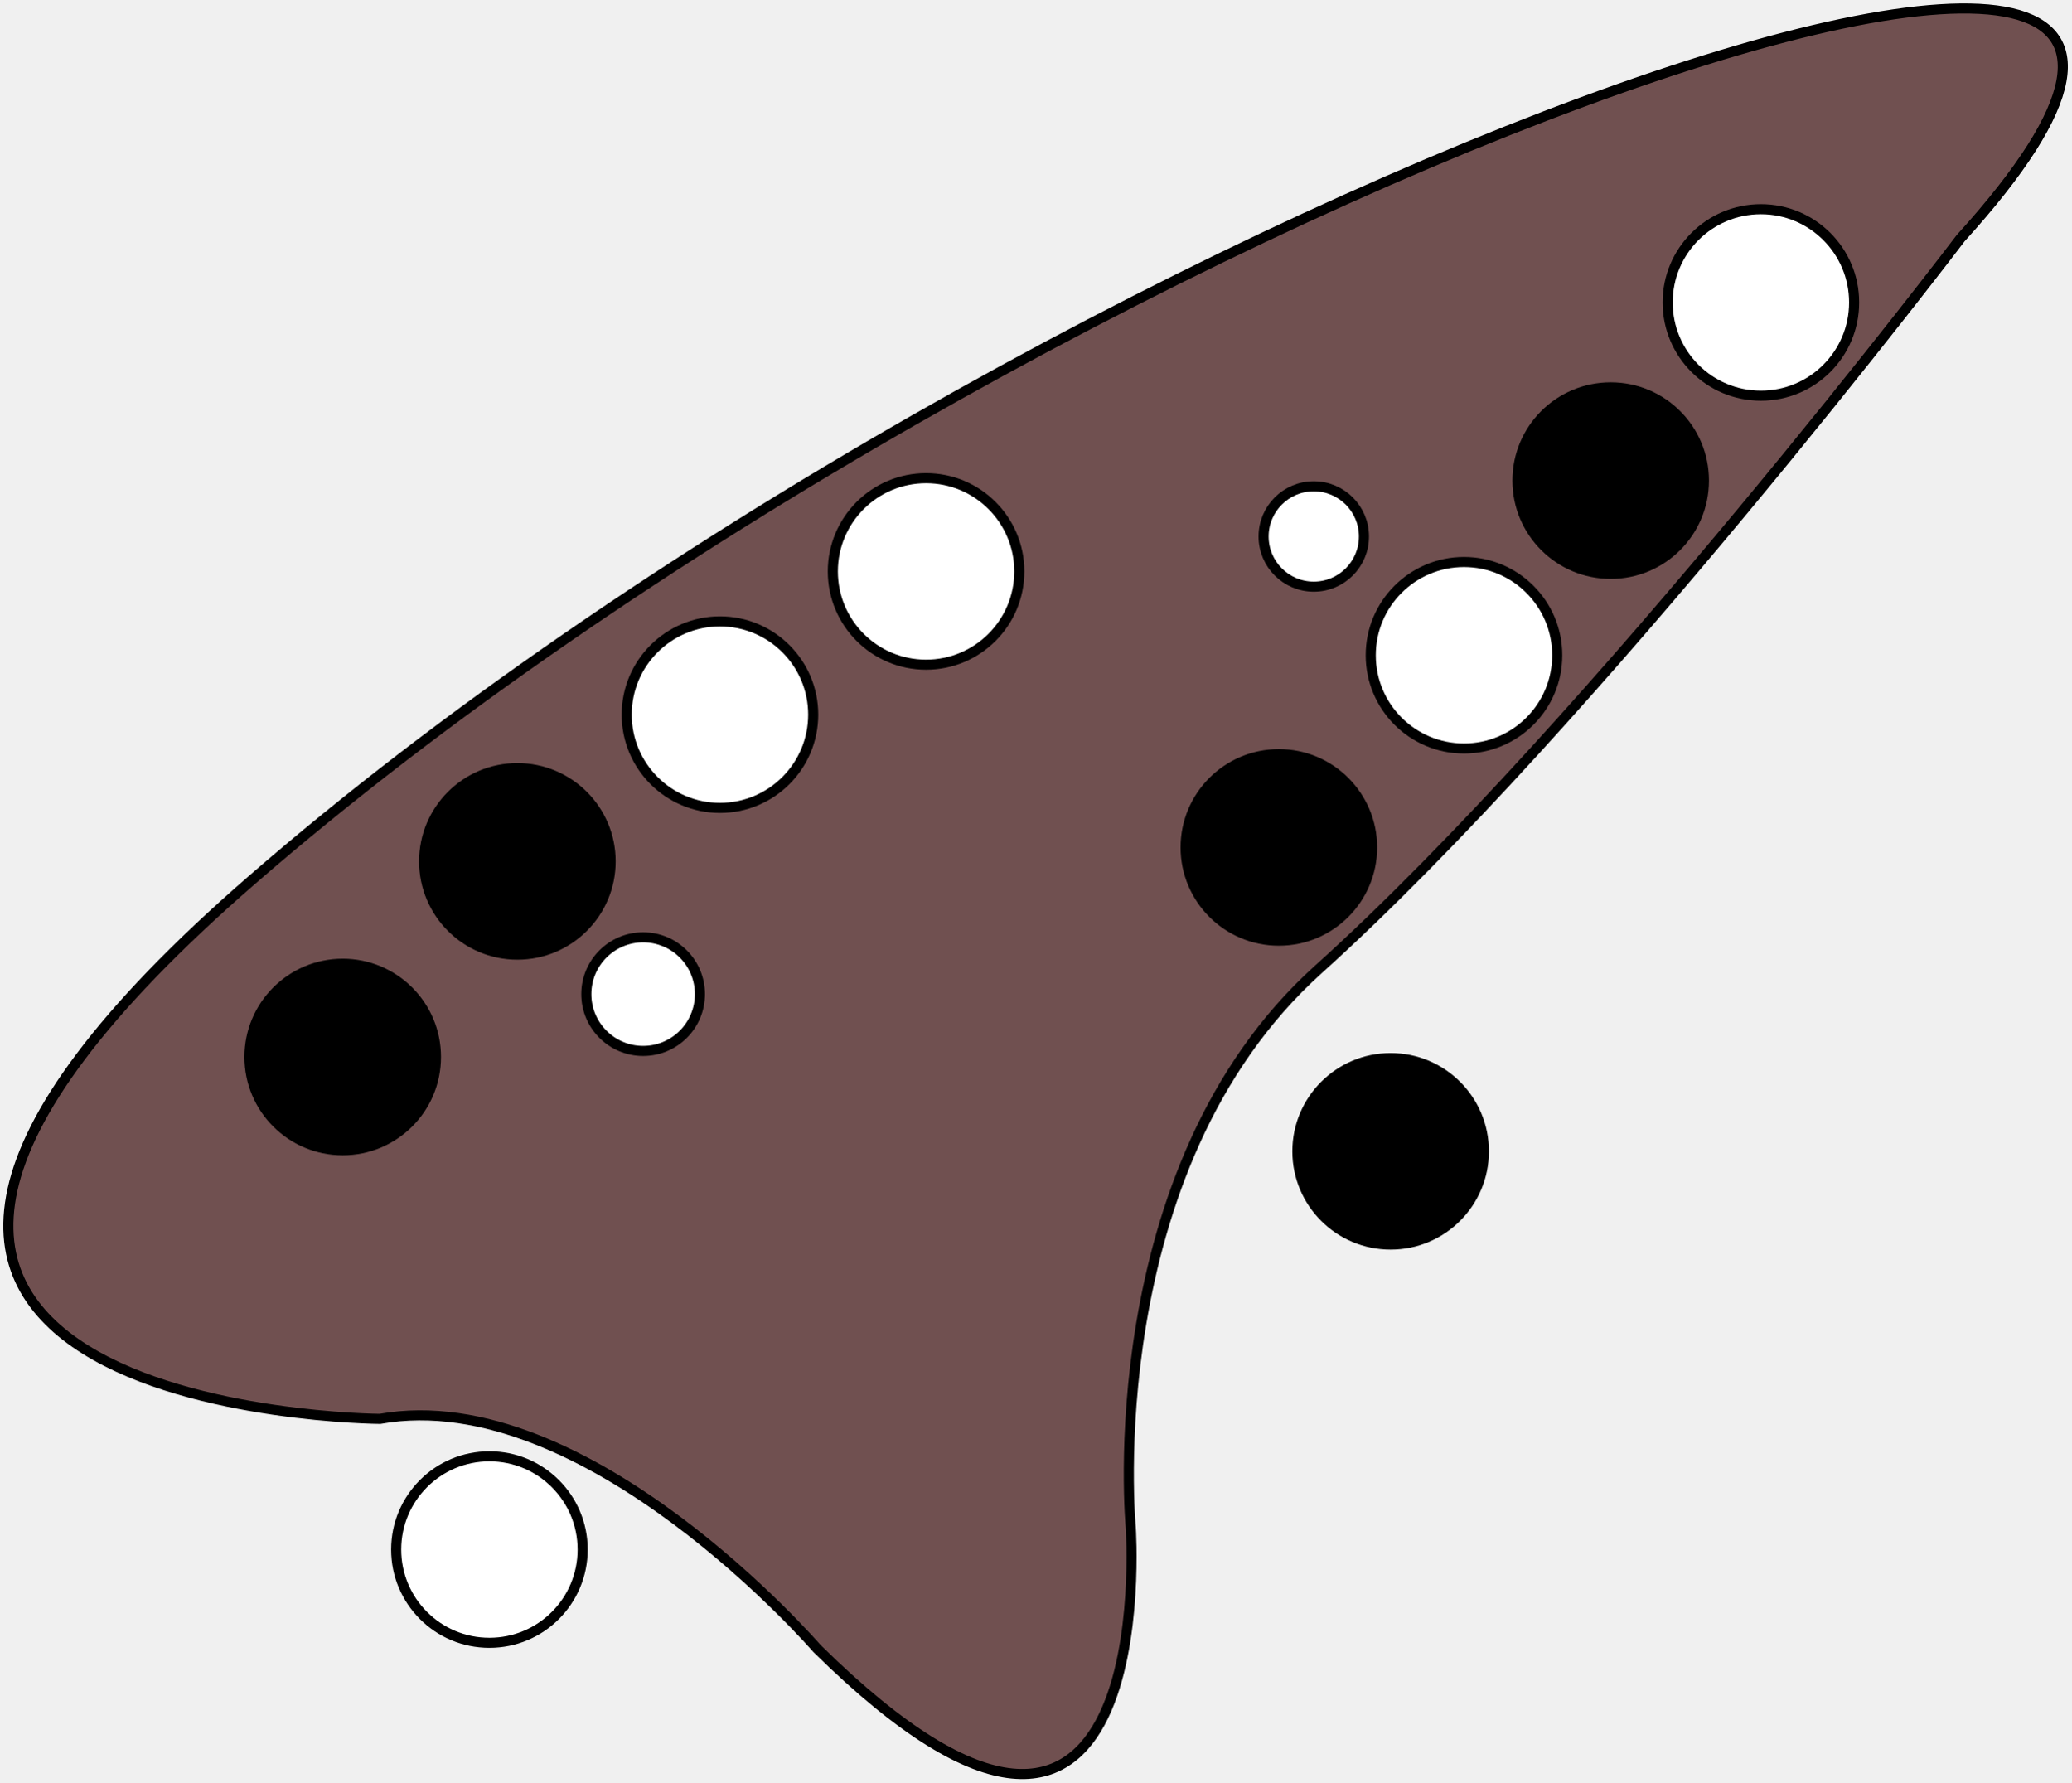
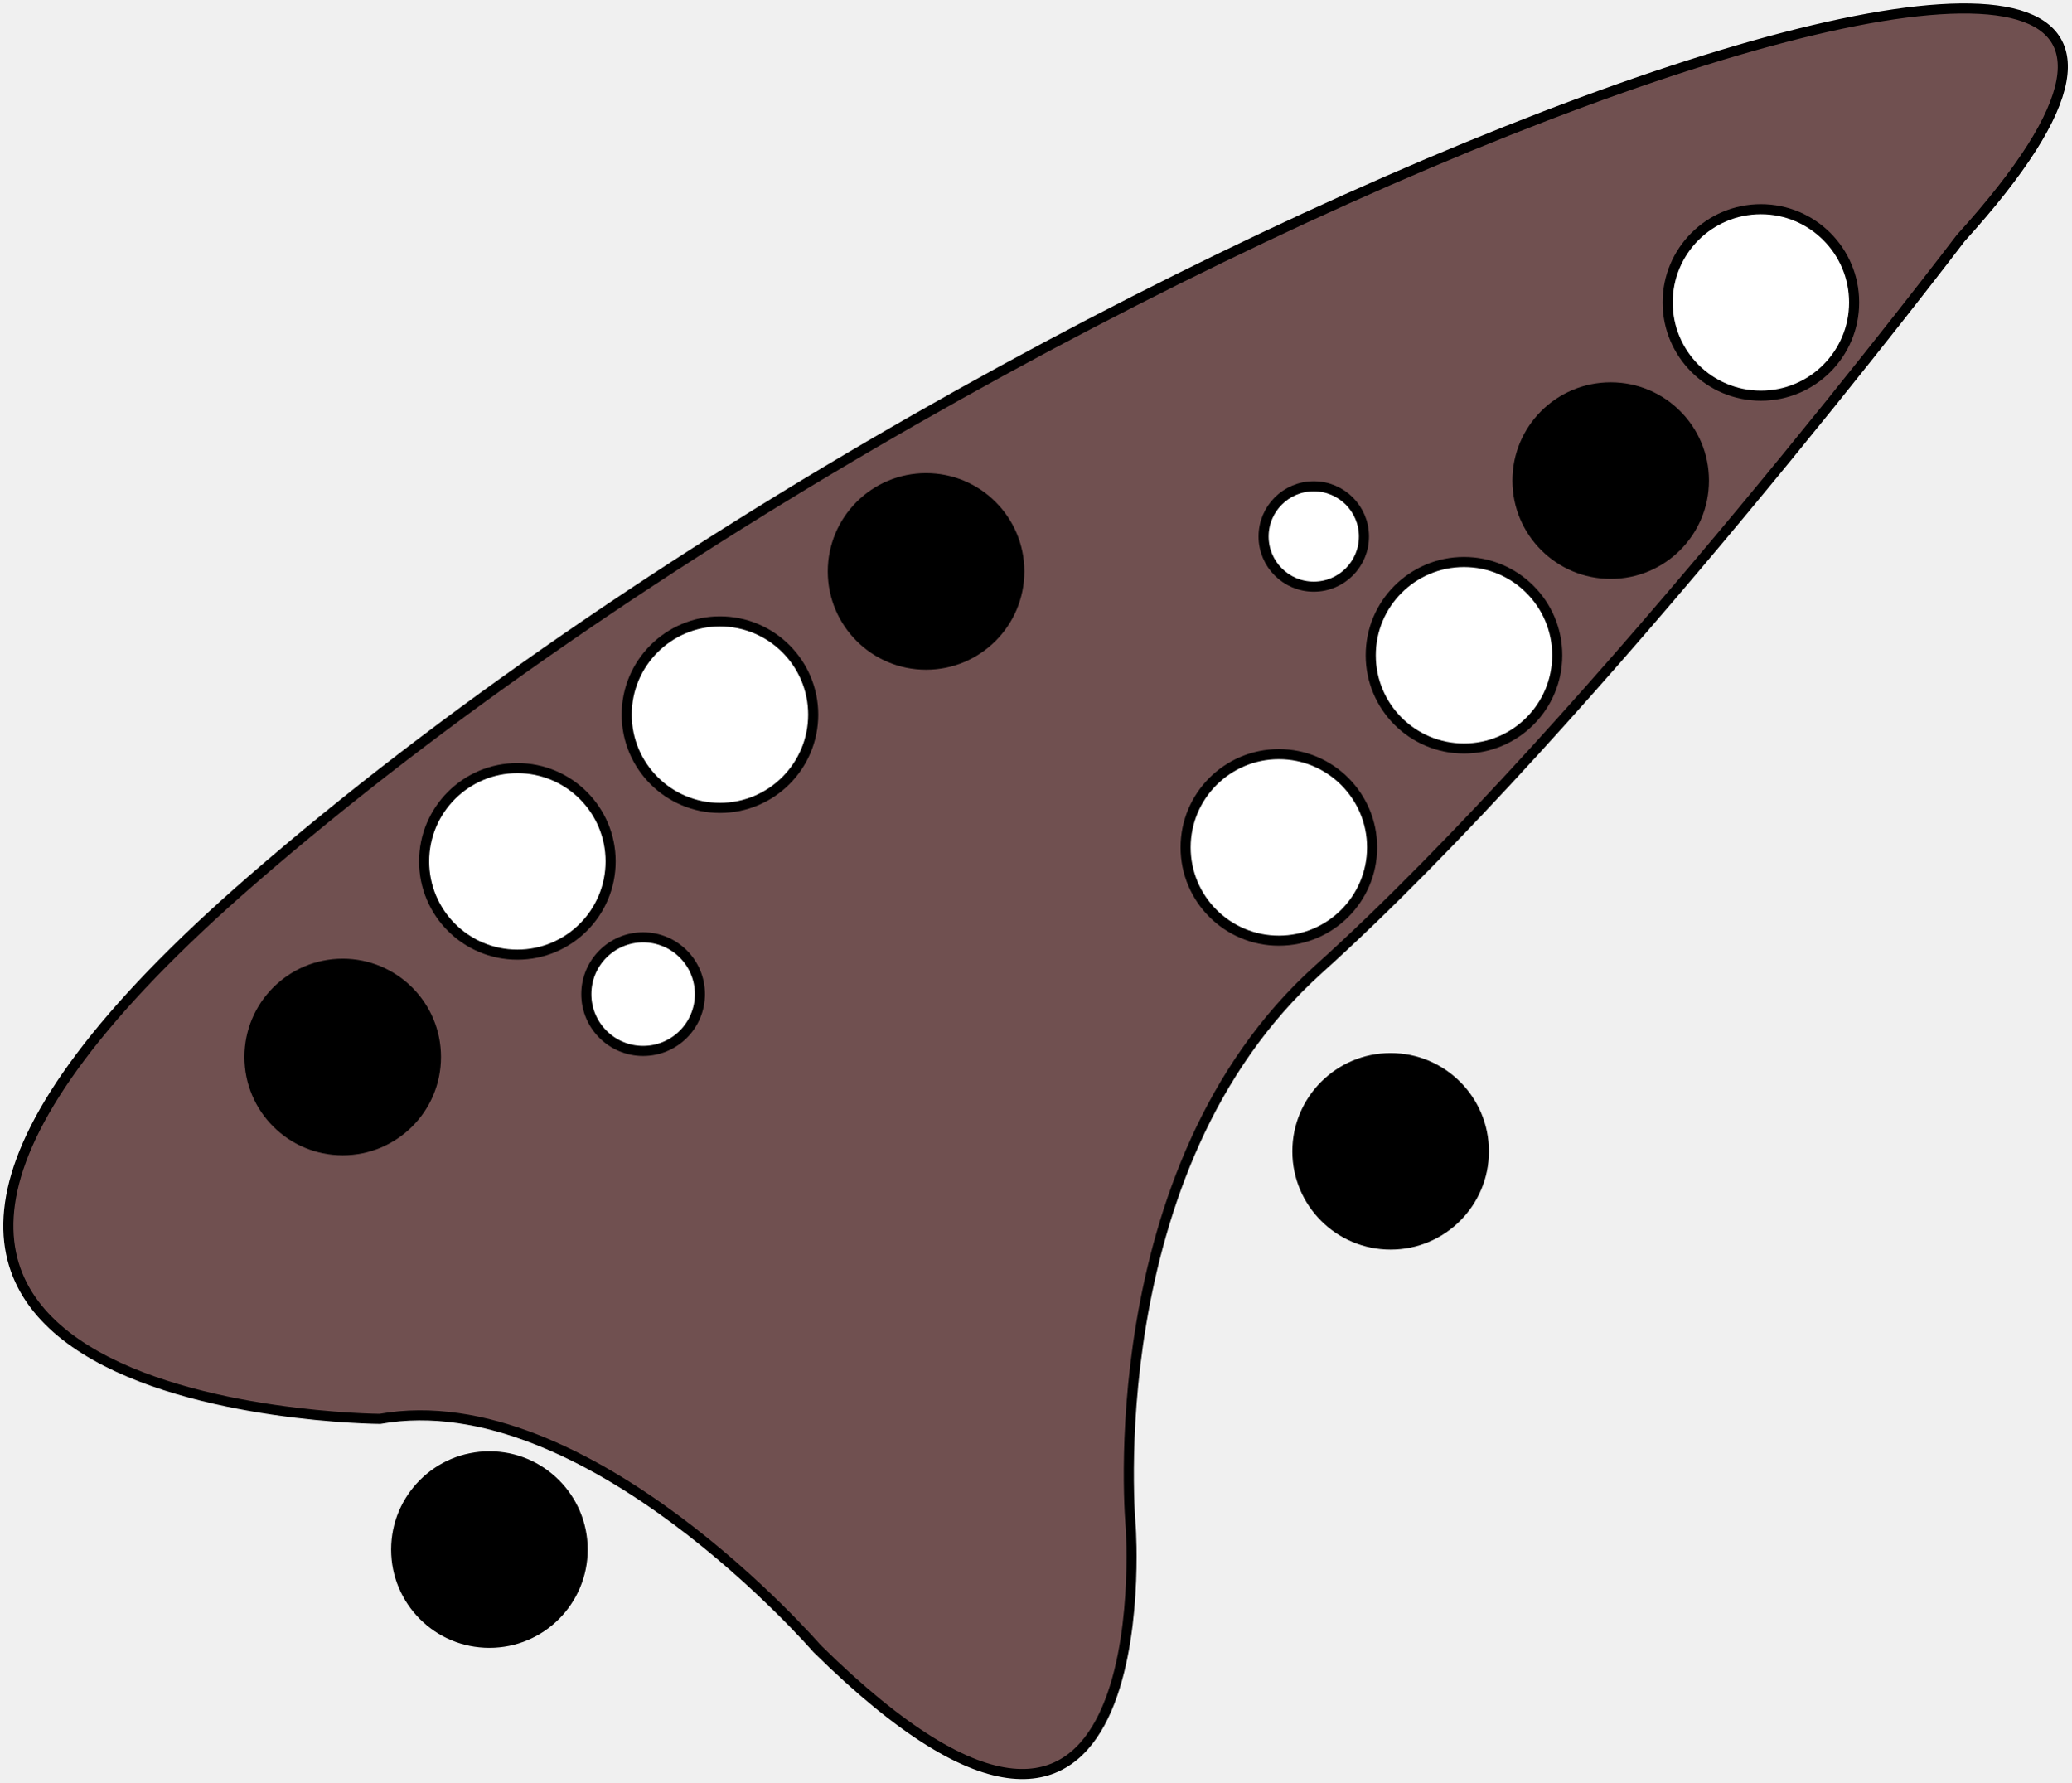
<svg xmlns="http://www.w3.org/2000/svg" width="82.138mm" height="70.682mm" viewBox="0 0 82.138 70.682" version="1.1" id="svg1">
  <defs id="defs1">
    <linearGradient id="swatch1">
      <stop style="stop-color:#ffffff;stop-opacity:1;" offset="0" id="stop1" />
    </linearGradient>
  </defs>
  <g id="layer1" transform="translate(-70.74366,-41.10124)">
    <path style="fill:#705050;fill-opacity:1;stroke:#000000;stroke-width:0.4;stroke-linecap:butt;stroke-linejoin:miter;stroke-dasharray:none;stroke-opacity:1" d="m 148.5,50.545 c 19.681,-21.707 -37.132,-1.162 -67.785,25.468 -24.344,21.148 5.094,21.354 5.094,21.354 8.195,-1.473 17.338,9.11 17.338,9.11 13.714,13.518 12.44,-4.8 12.44,-4.8 0,0 -1.371,-14.203 7.445,-22.138 C 133.948,69.715 148.5,50.545 148.5,50.545 Z" id="path13" />
    <g id="g1" transform="translate(1.662354,-1.800884)">
      <circle style="fill:#000000;fill-opacity:1;fill-rule:evenodd;stroke:#000000;stroke-width:0.4;stroke-dasharray:none;stroke-opacity:1" id="path2" cx="82.672" cy="84.817" r="3.698" />
-       <circle style="fill:#000000;fill-opacity:1;fill-rule:evenodd;stroke:#000000;stroke-width:0.4;stroke-dasharray:none;stroke-opacity:1" id="path3" cx="89.599" cy="77.06" r="3.698" />
+       <circle style="fill:#ffffff;fill-opacity:1;fill-rule:evenodd;stroke:#000000;stroke-width:0.4;stroke-dasharray:none;stroke-opacity:1" id="path3" cx="89.599" cy="77.06" r="3.698" />
      <circle style="fill:#ffffff;fill-opacity:1;fill-rule:evenodd;stroke:#000000;stroke-width:0.4;stroke-dasharray:none;stroke-opacity:1" id="path4" cx="97.633" cy="71.241" r="3.698" />
-       <circle style="fill:#ffffff;fill-opacity:1;fill-rule:evenodd;stroke:#000000;stroke-width:0.4;stroke-dasharray:none;stroke-opacity:1" id="path5" cx="105.807" cy="65.562" r="3.698" />
-       <circle style="fill:#000000;fill-opacity:1;fill-rule:evenodd;stroke:#000000;stroke-width:0.4;stroke-dasharray:none;stroke-opacity:1" id="path8" cx="119.798" cy="76.506" r="3.698" />
+       <circle style="fill:#000000;fill-opacity:1;fill-rule:evenodd;stroke:#000000;stroke-width:0.4;stroke-dasharray:none;stroke-opacity:1" id="path5" cx="105.807" cy="65.562" r="3.698" />
+       <circle style="fill:#ffffff;fill-opacity:1;fill-rule:evenodd;stroke:#000000;stroke-width:0.4;stroke-dasharray:none;stroke-opacity:1" id="path8" cx="119.798" cy="76.506" r="3.698" />
      <circle style="fill:#ffffff;fill-opacity:1;fill-rule:evenodd;stroke:#000000;stroke-width:0.4;stroke-dasharray:none;stroke-opacity:1" id="path9" cx="127.14" cy="68.886" r="3.698" />
      <circle style="fill:#000000;fill-opacity:1;fill-rule:evenodd;stroke:#000000;stroke-width:0.4;stroke-dasharray:none;stroke-opacity:1" id="path10" cx="132.958" cy="61.96" r="3.698" />
      <circle style="fill:#ffffff;fill-opacity:1;fill-rule:evenodd;stroke:#000000;stroke-width:0.4;stroke-dasharray:none;stroke-opacity:1" id="path11" cx="138.915" cy="54.895" r="3.698" />
-       <circle style="fill:#ffffff;fill-opacity:1;fill-rule:evenodd;stroke:#000000;stroke-width:0.4;stroke-dasharray:none;stroke-opacity:1" id="path1" cx="88.49" cy="104.35" r="3.698" />
+       <circle style="fill:#000000;fill-opacity:1;fill-rule:evenodd;stroke:#000000;stroke-width:0.4;stroke-dasharray:none;stroke-opacity:1" id="path1" cx="88.49" cy="104.35" r="3.698" />
      <circle style="fill:#000000;fill-opacity:1;fill-rule:evenodd;stroke:#000000;stroke-width:0.4;stroke-dasharray:none;stroke-opacity:1" id="path7" cx="124.231" cy="88.558" r="3.698" />
      <circle style="fill:#ffffff;fill-opacity:1;fill-rule:evenodd;stroke:#000000;stroke-width:0.4;stroke-dasharray:none;stroke-opacity:1" id="path6" cx="94.586" cy="82.324" r="2.253" />
      <circle style="fill:#ffffff;fill-opacity:1;fill-rule:evenodd;stroke:#000000;stroke-width:0.4;stroke-dasharray:none;stroke-opacity:1" id="path12" cx="121.183" cy="64.176" r="1.99" />
    </g>
  </g>
</svg>
